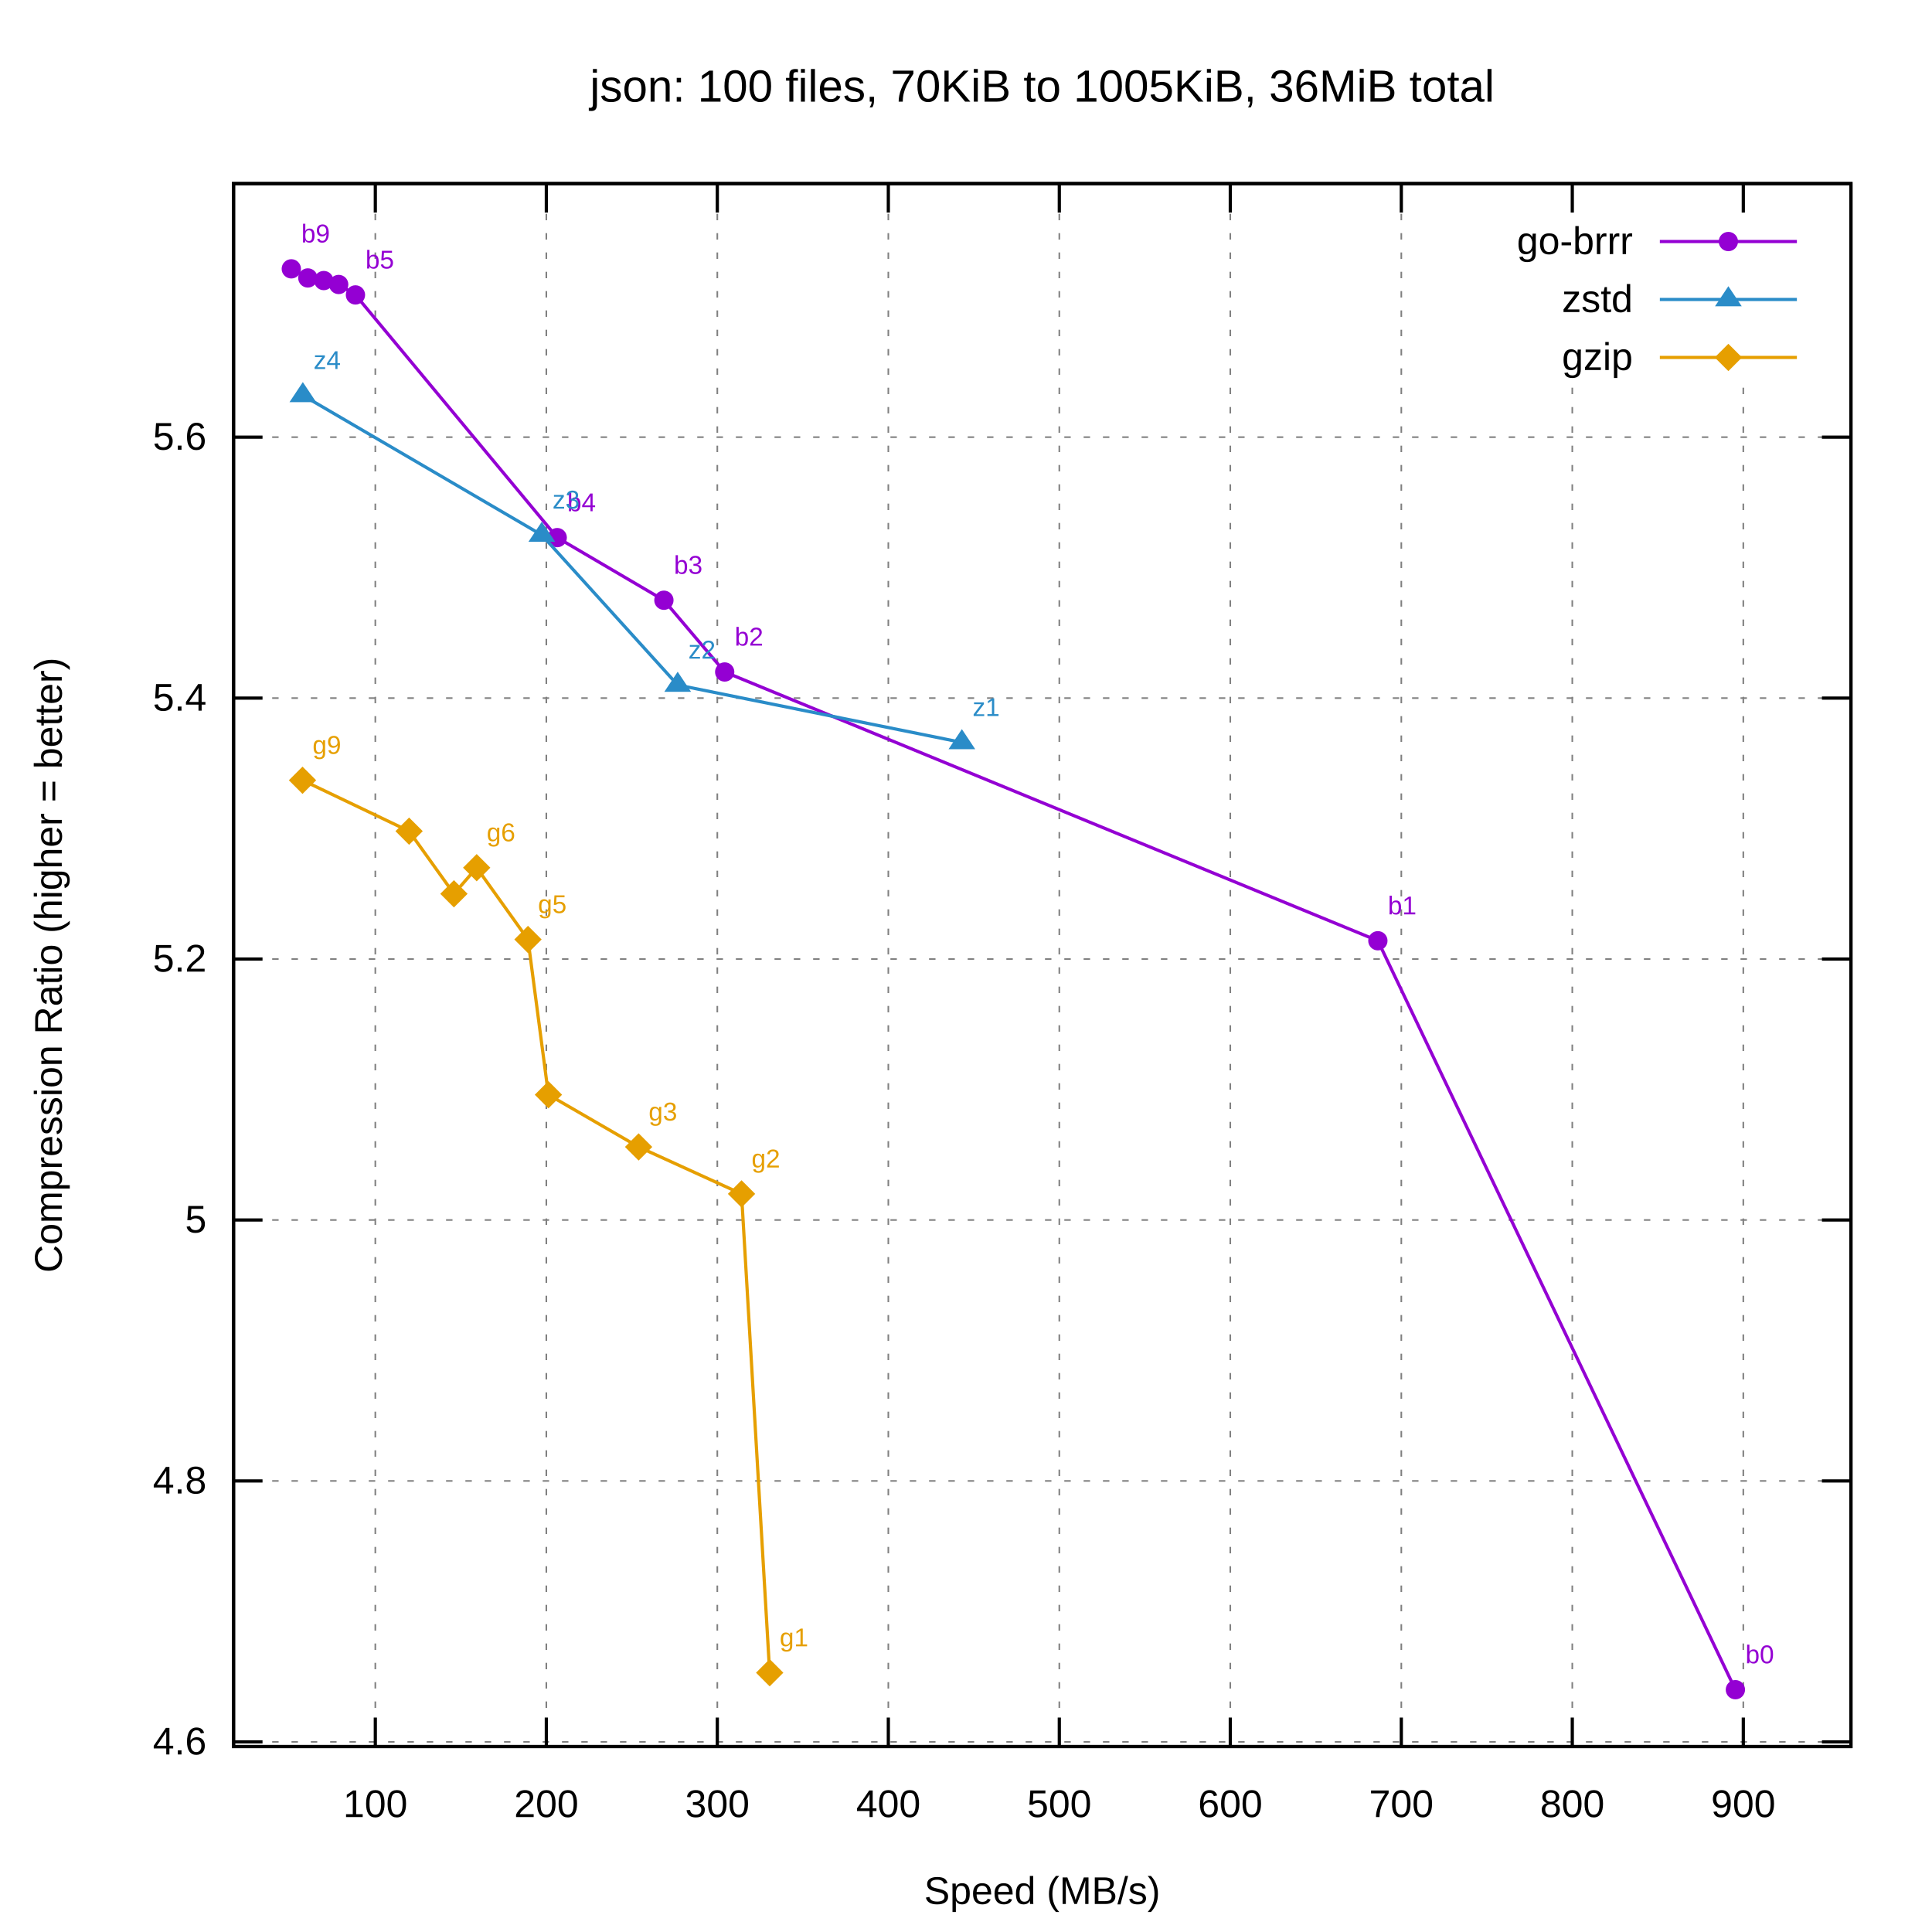
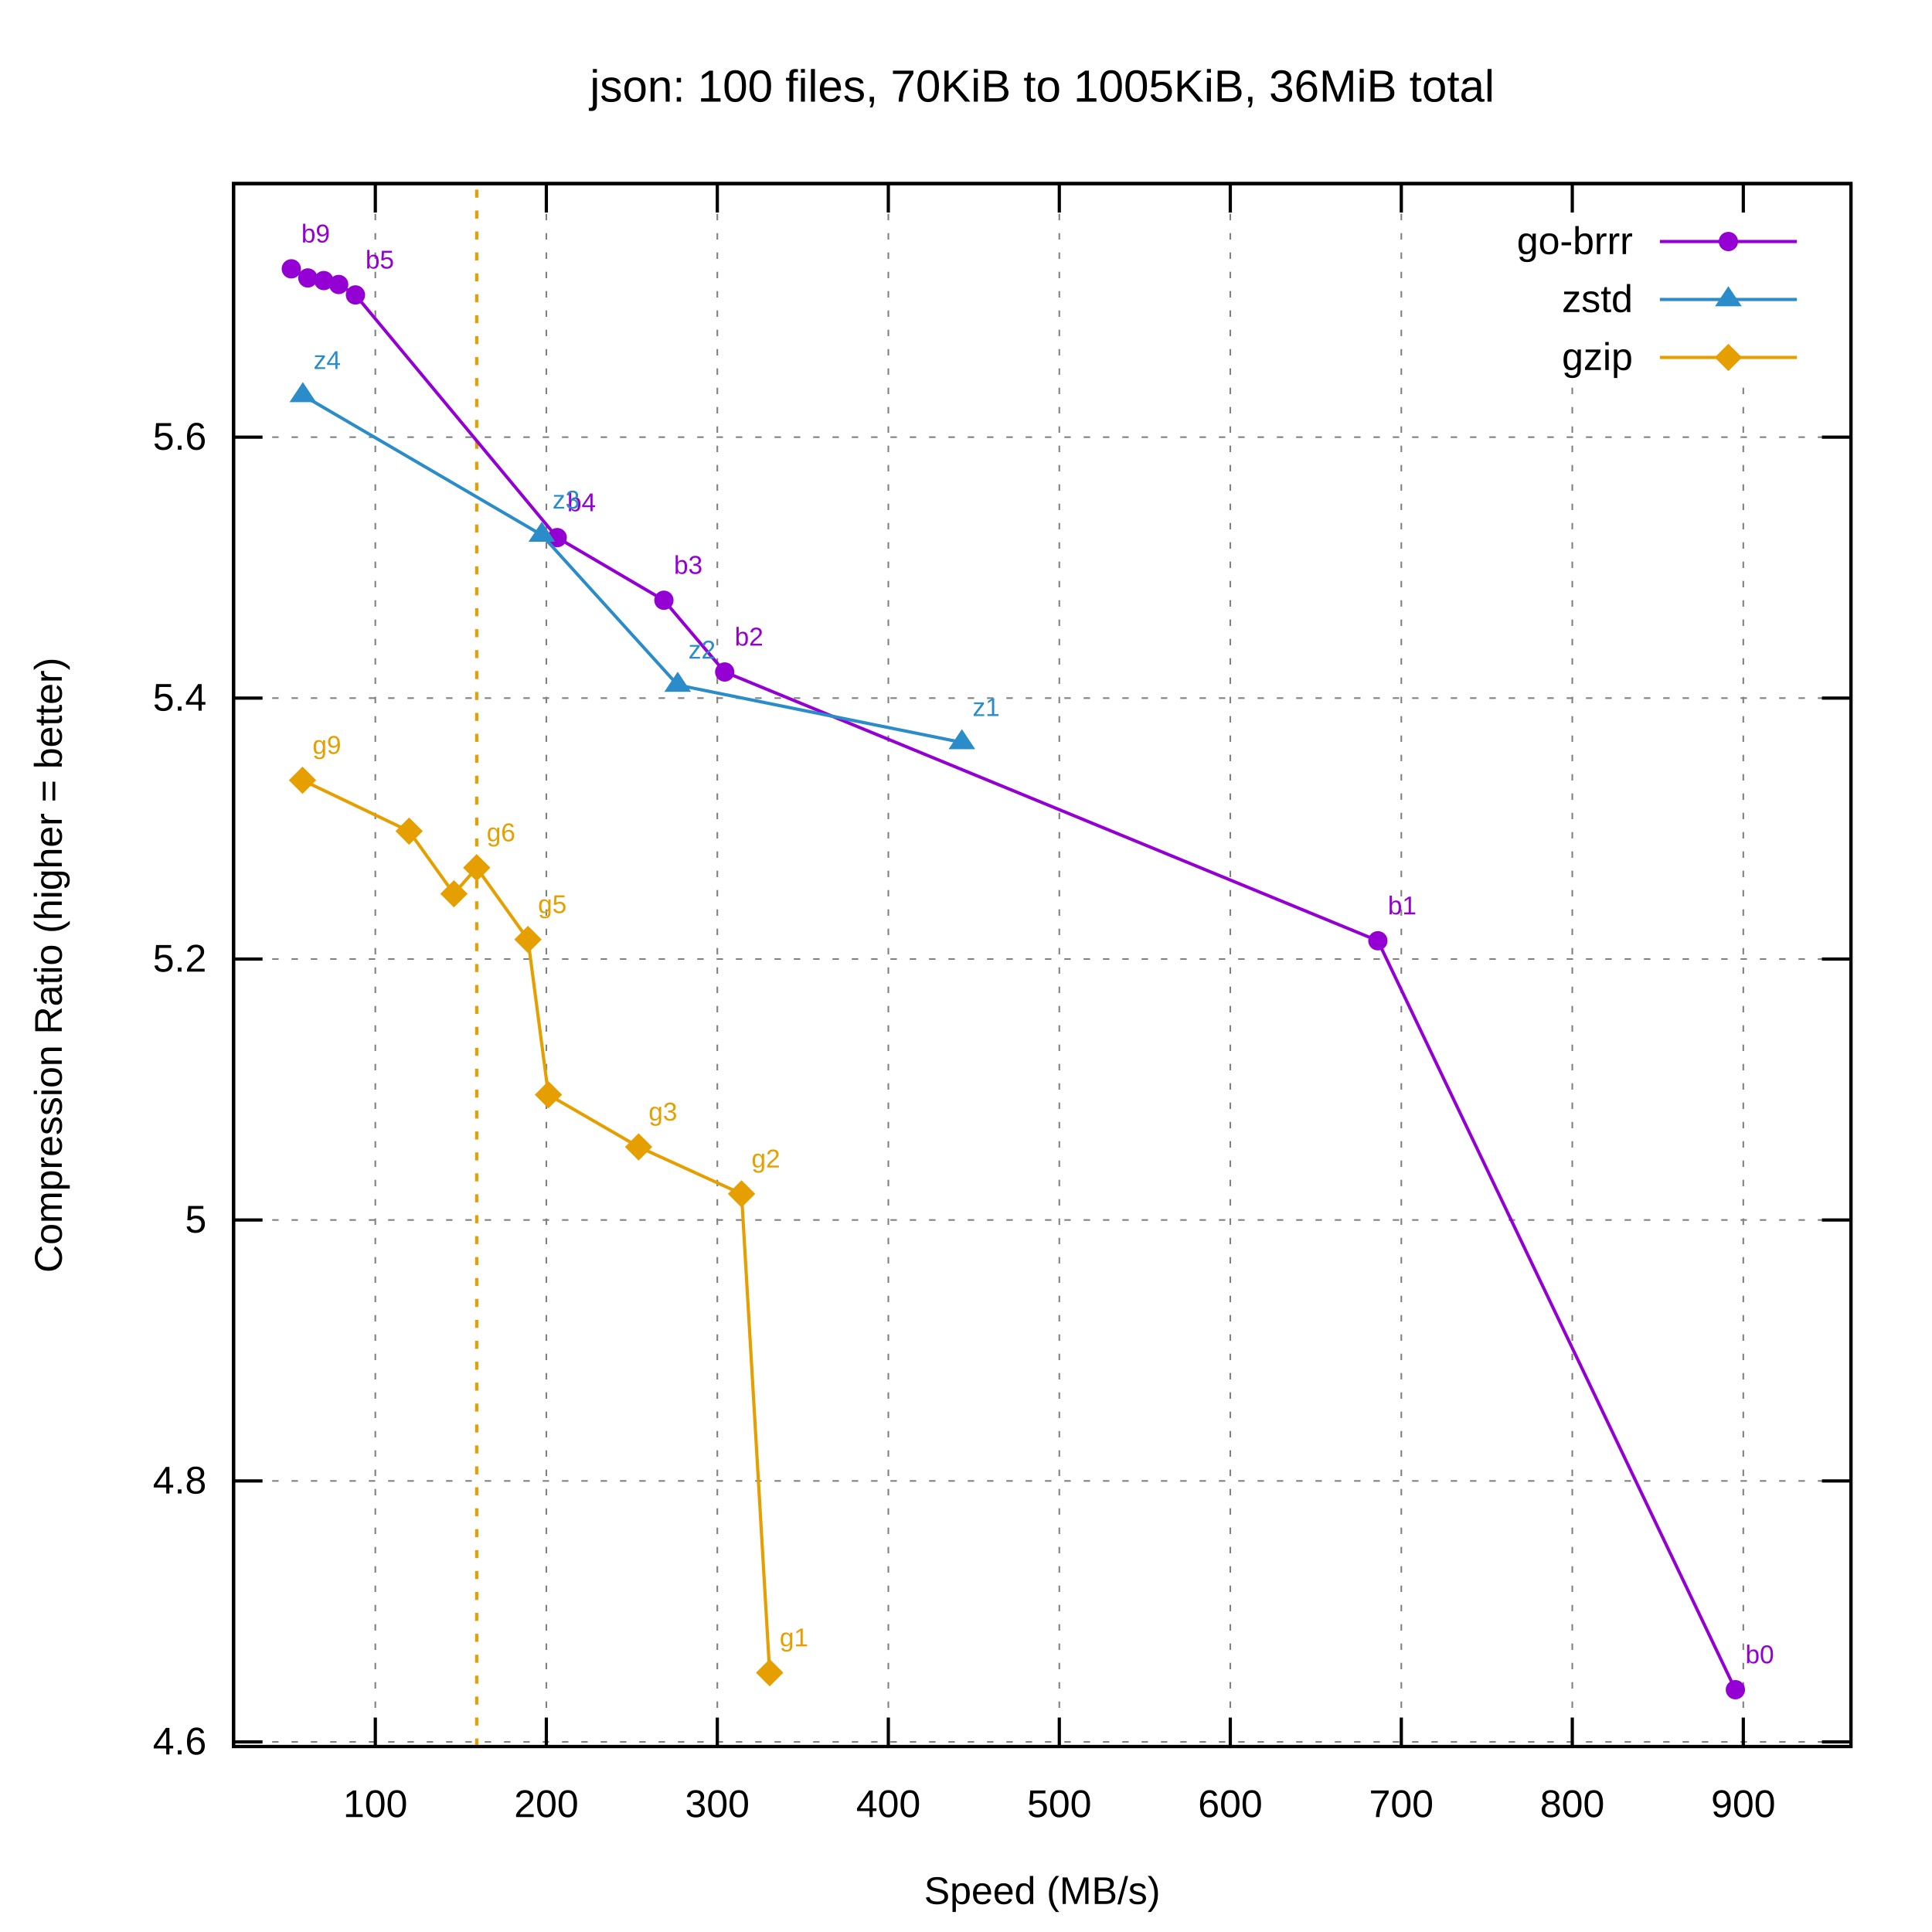
<svg xmlns="http://www.w3.org/2000/svg" xmlns:xlink="http://www.w3.org/1999/xlink" width="600" height="600" viewBox="0 0 600 600">
  <g id="gnuplot_canvas">
    <rect x="0" y="0" width="600" height="600" fill="#ffffff" />
    <defs>
      <circle id="gpDot" r="0.5" stroke-width="0.5" stroke="currentColor" />
      <path id="gpPt0" stroke-width="0.222" stroke="currentColor" d="M-1,0 h2 M0,-1 v2" />
      <path id="gpPt1" stroke-width="0.222" stroke="currentColor" d="M-1,-1 L1,1 M1,-1 L-1,1" />
      <path id="gpPt2" stroke-width="0.222" stroke="currentColor" d="M-1,0 L1,0 M0,-1 L0,1 M-1,-1 L1,1 M-1,1 L1,-1" />
      <rect id="gpPt3" stroke-width="0.222" stroke="currentColor" x="-1" y="-1" width="2" height="2" />
      <rect id="gpPt4" stroke-width="0.222" stroke="currentColor" fill="currentColor" x="-1" y="-1" width="2" height="2" />
      <circle id="gpPt5" stroke-width="0.222" stroke="currentColor" cx="0" cy="0" r="1" />
      <use xlink:href="#gpPt5" id="gpPt6" fill="currentColor" stroke="none" />
      <path id="gpPt7" stroke-width="0.222" stroke="currentColor" d="M0,-1.33 L-1.33,0.67 L1.33,0.67 z" />
      <use xlink:href="#gpPt7" id="gpPt8" fill="currentColor" stroke="none" />
      <use xlink:href="#gpPt7" id="gpPt9" stroke="currentColor" transform="rotate(180)" />
      <use xlink:href="#gpPt9" id="gpPt10" fill="currentColor" stroke="none" />
      <use xlink:href="#gpPt3" id="gpPt11" stroke="currentColor" transform="rotate(45)" />
      <use xlink:href="#gpPt11" id="gpPt12" fill="currentColor" stroke="none" />
      <path id="gpPt13" stroke-width="0.222" stroke="currentColor" d="M0,1.330 L1.265,0.411 L0.782,-1.067 L-0.782,-1.076 L-1.265,0.411 z" />
      <use xlink:href="#gpPt13" id="gpPt14" fill="currentColor" stroke="none" />
      <filter id="textbox" filterUnits="objectBoundingBox" x="0" y="0" height="1" width="1">
        <feFlood flood-color="#FFFFFF" flood-opacity="1" result="bgnd" />
        <feComposite in="SourceGraphic" in2="bgnd" operator="atop" />
      </filter>
      <filter id="greybox" filterUnits="objectBoundingBox" x="0" y="0" height="1" width="1">
        <feFlood flood-color="lightgrey" flood-opacity="1" result="grey" />
        <feComposite in="SourceGraphic" in2="grey" operator="atop" />
      </filter>
    </defs>
    <g fill="none" color="#FFFFFF" stroke="currentColor" stroke-width="1.00" stroke-linecap="butt" stroke-linejoin="miter">
</g>
    <g fill="none" color="black" stroke="currentColor" stroke-width="1.00" stroke-linecap="butt" stroke-linejoin="miter">
</g>
    <g fill="none" color="black" stroke="black" stroke-width="0.50" stroke-linecap="butt" stroke-linejoin="miter">
</g>
    <g fill="none" color="gray" stroke="currentColor" stroke-width="0.50" stroke-linecap="butt" stroke-linejoin="miter">
      <path stroke="gray" stroke-dasharray="2,4" class="gridline" d="M72.53,540.96 L574.82,540.96  " />
    </g>
    <g fill="none" color="gray" stroke="gray" stroke-width="1.00" stroke-linecap="butt" stroke-linejoin="miter">
</g>
    <g fill="none" color="black" stroke="currentColor" stroke-width="1.00" stroke-linecap="butt" stroke-linejoin="miter">
      <path stroke="black" d="M72.53,540.96 L81.53,540.96 M574.82,540.96 L565.82,540.96  " />
      <g transform="translate(64.14,544.86)" stroke="none" fill="black" font-family="Arial" font-size="12.00" text-anchor="end">
        <text>
          <tspan font-family="Arial"> 4.6</tspan>
        </text>
      </g>
    </g>
    <g fill="none" color="black" stroke="currentColor" stroke-width="1.00" stroke-linecap="butt" stroke-linejoin="miter">
</g>
    <g fill="none" color="black" stroke="black" stroke-width="0.50" stroke-linecap="butt" stroke-linejoin="miter">
</g>
    <g fill="none" color="gray" stroke="currentColor" stroke-width="0.50" stroke-linecap="butt" stroke-linejoin="miter">
      <path stroke="gray" stroke-dasharray="2,4" class="gridline" d="M72.53,459.92 L574.82,459.92  " />
    </g>
    <g fill="none" color="gray" stroke="gray" stroke-width="1.00" stroke-linecap="butt" stroke-linejoin="miter">
</g>
    <g fill="none" color="black" stroke="currentColor" stroke-width="1.00" stroke-linecap="butt" stroke-linejoin="miter">
      <path stroke="black" d="M72.53,459.92 L81.53,459.92 M574.82,459.92 L565.82,459.92  " />
      <g transform="translate(64.14,463.82)" stroke="none" fill="black" font-family="Arial" font-size="12.00" text-anchor="end">
        <text>
          <tspan font-family="Arial"> 4.8</tspan>
        </text>
      </g>
    </g>
    <g fill="none" color="black" stroke="currentColor" stroke-width="1.00" stroke-linecap="butt" stroke-linejoin="miter">
</g>
    <g fill="none" color="black" stroke="black" stroke-width="0.50" stroke-linecap="butt" stroke-linejoin="miter">
</g>
    <g fill="none" color="gray" stroke="currentColor" stroke-width="0.50" stroke-linecap="butt" stroke-linejoin="miter">
      <path stroke="gray" stroke-dasharray="2,4" class="gridline" d="M72.53,378.88 L574.82,378.88  " />
    </g>
    <g fill="none" color="gray" stroke="gray" stroke-width="1.00" stroke-linecap="butt" stroke-linejoin="miter">
</g>
    <g fill="none" color="black" stroke="currentColor" stroke-width="1.00" stroke-linecap="butt" stroke-linejoin="miter">
      <path stroke="black" d="M72.53,378.88 L81.53,378.88 M574.82,378.88 L565.82,378.88  " />
      <g transform="translate(64.14,382.78)" stroke="none" fill="black" font-family="Arial" font-size="12.00" text-anchor="end">
        <text>
          <tspan font-family="Arial"> 5</tspan>
        </text>
      </g>
    </g>
    <g fill="none" color="black" stroke="currentColor" stroke-width="1.00" stroke-linecap="butt" stroke-linejoin="miter">
</g>
    <g fill="none" color="black" stroke="black" stroke-width="0.50" stroke-linecap="butt" stroke-linejoin="miter">
</g>
    <g fill="none" color="gray" stroke="currentColor" stroke-width="0.50" stroke-linecap="butt" stroke-linejoin="miter">
      <path stroke="gray" stroke-dasharray="2,4" class="gridline" d="M72.53,297.84 L574.82,297.84  " />
    </g>
    <g fill="none" color="gray" stroke="gray" stroke-width="1.00" stroke-linecap="butt" stroke-linejoin="miter">
</g>
    <g fill="none" color="black" stroke="currentColor" stroke-width="1.00" stroke-linecap="butt" stroke-linejoin="miter">
      <path stroke="black" d="M72.53,297.84 L81.53,297.84 M574.82,297.84 L565.82,297.84  " />
      <g transform="translate(64.14,301.74)" stroke="none" fill="black" font-family="Arial" font-size="12.00" text-anchor="end">
        <text>
          <tspan font-family="Arial"> 5.2</tspan>
        </text>
      </g>
    </g>
    <g fill="none" color="black" stroke="currentColor" stroke-width="1.00" stroke-linecap="butt" stroke-linejoin="miter">
</g>
    <g fill="none" color="black" stroke="black" stroke-width="0.50" stroke-linecap="butt" stroke-linejoin="miter">
</g>
    <g fill="none" color="gray" stroke="currentColor" stroke-width="0.50" stroke-linecap="butt" stroke-linejoin="miter">
      <path stroke="gray" stroke-dasharray="2,4" class="gridline" d="M72.53,216.80 L574.82,216.80  " />
    </g>
    <g fill="none" color="gray" stroke="gray" stroke-width="1.00" stroke-linecap="butt" stroke-linejoin="miter">
</g>
    <g fill="none" color="black" stroke="currentColor" stroke-width="1.00" stroke-linecap="butt" stroke-linejoin="miter">
      <path stroke="black" d="M72.53,216.80 L81.53,216.80 M574.82,216.80 L565.82,216.80  " />
      <g transform="translate(64.14,220.70)" stroke="none" fill="black" font-family="Arial" font-size="12.00" text-anchor="end">
        <text>
          <tspan font-family="Arial"> 5.4</tspan>
        </text>
      </g>
    </g>
    <g fill="none" color="black" stroke="currentColor" stroke-width="1.00" stroke-linecap="butt" stroke-linejoin="miter">
</g>
    <g fill="none" color="black" stroke="black" stroke-width="0.50" stroke-linecap="butt" stroke-linejoin="miter">
</g>
    <g fill="none" color="gray" stroke="currentColor" stroke-width="0.50" stroke-linecap="butt" stroke-linejoin="miter">
      <path stroke="gray" stroke-dasharray="2,4" class="gridline" d="M72.53,135.76 L574.82,135.76  " />
    </g>
    <g fill="none" color="gray" stroke="gray" stroke-width="1.00" stroke-linecap="butt" stroke-linejoin="miter">
</g>
    <g fill="none" color="black" stroke="currentColor" stroke-width="1.00" stroke-linecap="butt" stroke-linejoin="miter">
      <path stroke="black" d="M72.53,135.76 L81.53,135.76 M574.82,135.76 L565.82,135.76  " />
      <g transform="translate(64.14,139.66)" stroke="none" fill="black" font-family="Arial" font-size="12.00" text-anchor="end">
        <text>
          <tspan font-family="Arial"> 5.6</tspan>
        </text>
      </g>
    </g>
    <g fill="none" color="black" stroke="currentColor" stroke-width="1.00" stroke-linecap="butt" stroke-linejoin="miter">
</g>
    <g fill="none" color="black" stroke="black" stroke-width="0.50" stroke-linecap="butt" stroke-linejoin="miter">
</g>
    <g fill="none" color="gray" stroke="currentColor" stroke-width="0.50" stroke-linecap="butt" stroke-linejoin="miter">
      <path stroke="gray" stroke-dasharray="2,4" class="gridline" d="M116.56,542.40 L116.56,57.01  " />
    </g>
    <g fill="none" color="gray" stroke="gray" stroke-width="1.00" stroke-linecap="butt" stroke-linejoin="miter">
</g>
    <g fill="none" color="black" stroke="currentColor" stroke-width="1.00" stroke-linecap="butt" stroke-linejoin="miter">
      <path stroke="black" d="M116.56,542.40 L116.56,533.40 M116.56,57.01 L116.56,66.01  " />
      <g transform="translate(116.56,564.30)" stroke="none" fill="black" font-family="Arial" font-size="12.00" text-anchor="middle">
        <text>
          <tspan font-family="Arial"> 100</tspan>
        </text>
      </g>
    </g>
    <g fill="none" color="black" stroke="currentColor" stroke-width="1.00" stroke-linecap="butt" stroke-linejoin="miter">
</g>
    <g fill="none" color="black" stroke="black" stroke-width="0.50" stroke-linecap="butt" stroke-linejoin="miter">
</g>
    <g fill="none" color="gray" stroke="currentColor" stroke-width="0.50" stroke-linecap="butt" stroke-linejoin="miter">
      <path stroke="gray" stroke-dasharray="2,4" class="gridline" d="M169.67,542.40 L169.67,57.01  " />
    </g>
    <g fill="none" color="gray" stroke="gray" stroke-width="1.00" stroke-linecap="butt" stroke-linejoin="miter">
</g>
    <g fill="none" color="black" stroke="currentColor" stroke-width="1.00" stroke-linecap="butt" stroke-linejoin="miter">
      <path stroke="black" d="M169.67,542.40 L169.67,533.40 M169.67,57.01 L169.67,66.01  " />
      <g transform="translate(169.67,564.30)" stroke="none" fill="black" font-family="Arial" font-size="12.00" text-anchor="middle">
        <text>
          <tspan font-family="Arial"> 200</tspan>
        </text>
      </g>
    </g>
    <g fill="none" color="black" stroke="currentColor" stroke-width="1.00" stroke-linecap="butt" stroke-linejoin="miter">
</g>
    <g fill="none" color="black" stroke="black" stroke-width="0.50" stroke-linecap="butt" stroke-linejoin="miter">
</g>
    <g fill="none" color="gray" stroke="currentColor" stroke-width="0.50" stroke-linecap="butt" stroke-linejoin="miter">
      <path stroke="gray" stroke-dasharray="2,4" class="gridline" d="M222.77,542.40 L222.77,57.01  " />
    </g>
    <g fill="none" color="gray" stroke="gray" stroke-width="1.00" stroke-linecap="butt" stroke-linejoin="miter">
</g>
    <g fill="none" color="black" stroke="currentColor" stroke-width="1.00" stroke-linecap="butt" stroke-linejoin="miter">
      <path stroke="black" d="M222.77,542.40 L222.77,533.40 M222.77,57.01 L222.77,66.01  " />
      <g transform="translate(222.77,564.30)" stroke="none" fill="black" font-family="Arial" font-size="12.00" text-anchor="middle">
        <text>
          <tspan font-family="Arial"> 300</tspan>
        </text>
      </g>
    </g>
    <g fill="none" color="black" stroke="currentColor" stroke-width="1.00" stroke-linecap="butt" stroke-linejoin="miter">
</g>
    <g fill="none" color="black" stroke="black" stroke-width="0.50" stroke-linecap="butt" stroke-linejoin="miter">
</g>
    <g fill="none" color="gray" stroke="currentColor" stroke-width="0.50" stroke-linecap="butt" stroke-linejoin="miter">
      <path stroke="gray" stroke-dasharray="2,4" class="gridline" d="M275.88,542.40 L275.88,57.01  " />
    </g>
    <g fill="none" color="gray" stroke="gray" stroke-width="1.00" stroke-linecap="butt" stroke-linejoin="miter">
</g>
    <g fill="none" color="black" stroke="currentColor" stroke-width="1.00" stroke-linecap="butt" stroke-linejoin="miter">
      <path stroke="black" d="M275.88,542.40 L275.88,533.40 M275.88,57.01 L275.88,66.01  " />
      <g transform="translate(275.88,564.30)" stroke="none" fill="black" font-family="Arial" font-size="12.00" text-anchor="middle">
        <text>
          <tspan font-family="Arial"> 400</tspan>
        </text>
      </g>
    </g>
    <g fill="none" color="black" stroke="currentColor" stroke-width="1.00" stroke-linecap="butt" stroke-linejoin="miter">
</g>
    <g fill="none" color="black" stroke="black" stroke-width="0.50" stroke-linecap="butt" stroke-linejoin="miter">
</g>
    <g fill="none" color="gray" stroke="currentColor" stroke-width="0.50" stroke-linecap="butt" stroke-linejoin="miter">
      <path stroke="gray" stroke-dasharray="2,4" class="gridline" d="M328.98,542.40 L328.98,57.01  " />
    </g>
    <g fill="none" color="gray" stroke="gray" stroke-width="1.00" stroke-linecap="butt" stroke-linejoin="miter">
</g>
    <g fill="none" color="black" stroke="currentColor" stroke-width="1.00" stroke-linecap="butt" stroke-linejoin="miter">
      <path stroke="black" d="M328.98,542.40 L328.98,533.40 M328.98,57.01 L328.98,66.01  " />
      <g transform="translate(328.98,564.30)" stroke="none" fill="black" font-family="Arial" font-size="12.00" text-anchor="middle">
        <text>
          <tspan font-family="Arial"> 500</tspan>
        </text>
      </g>
    </g>
    <g fill="none" color="black" stroke="currentColor" stroke-width="1.00" stroke-linecap="butt" stroke-linejoin="miter">
</g>
    <g fill="none" color="black" stroke="black" stroke-width="0.50" stroke-linecap="butt" stroke-linejoin="miter">
</g>
    <g fill="none" color="gray" stroke="currentColor" stroke-width="0.50" stroke-linecap="butt" stroke-linejoin="miter">
      <path stroke="gray" stroke-dasharray="2,4" class="gridline" d="M382.08,542.40 L382.08,57.01  " />
    </g>
    <g fill="none" color="gray" stroke="gray" stroke-width="1.00" stroke-linecap="butt" stroke-linejoin="miter">
</g>
    <g fill="none" color="black" stroke="currentColor" stroke-width="1.00" stroke-linecap="butt" stroke-linejoin="miter">
      <path stroke="black" d="M382.08,542.40 L382.08,533.40 M382.08,57.01 L382.08,66.01  " />
      <g transform="translate(382.08,564.30)" stroke="none" fill="black" font-family="Arial" font-size="12.00" text-anchor="middle">
        <text>
          <tspan font-family="Arial"> 600</tspan>
        </text>
      </g>
    </g>
    <g fill="none" color="black" stroke="currentColor" stroke-width="1.00" stroke-linecap="butt" stroke-linejoin="miter">
</g>
    <g fill="none" color="black" stroke="black" stroke-width="0.50" stroke-linecap="butt" stroke-linejoin="miter">
</g>
    <g fill="none" color="gray" stroke="currentColor" stroke-width="0.50" stroke-linecap="butt" stroke-linejoin="miter">
      <path stroke="gray" stroke-dasharray="2,4" class="gridline" d="M435.19,542.40 L435.19,57.01  " />
    </g>
    <g fill="none" color="gray" stroke="gray" stroke-width="1.00" stroke-linecap="butt" stroke-linejoin="miter">
</g>
    <g fill="none" color="black" stroke="currentColor" stroke-width="1.00" stroke-linecap="butt" stroke-linejoin="miter">
      <path stroke="black" d="M435.19,542.40 L435.19,533.40 M435.19,57.01 L435.19,66.01  " />
      <g transform="translate(435.19,564.30)" stroke="none" fill="black" font-family="Arial" font-size="12.00" text-anchor="middle">
        <text>
          <tspan font-family="Arial"> 700</tspan>
        </text>
      </g>
    </g>
    <g fill="none" color="black" stroke="currentColor" stroke-width="1.00" stroke-linecap="butt" stroke-linejoin="miter">
</g>
    <g fill="none" color="black" stroke="black" stroke-width="0.50" stroke-linecap="butt" stroke-linejoin="miter">
</g>
    <g fill="none" color="gray" stroke="currentColor" stroke-width="0.50" stroke-linecap="butt" stroke-linejoin="miter">
      <path stroke="gray" stroke-dasharray="2,4" class="gridline" d="M488.29,542.40 L488.29,120.01 M488.29,66.01 L488.29,57.01  " />
    </g>
    <g fill="none" color="gray" stroke="gray" stroke-width="1.00" stroke-linecap="butt" stroke-linejoin="miter">
</g>
    <g fill="none" color="black" stroke="currentColor" stroke-width="1.00" stroke-linecap="butt" stroke-linejoin="miter">
      <path stroke="black" d="M488.29,542.40 L488.29,533.40 M488.29,57.01 L488.29,66.01  " />
      <g transform="translate(488.29,564.30)" stroke="none" fill="black" font-family="Arial" font-size="12.00" text-anchor="middle">
        <text>
          <tspan font-family="Arial"> 800</tspan>
        </text>
      </g>
    </g>
    <g fill="none" color="black" stroke="currentColor" stroke-width="1.00" stroke-linecap="butt" stroke-linejoin="miter">
</g>
    <g fill="none" color="black" stroke="black" stroke-width="0.50" stroke-linecap="butt" stroke-linejoin="miter">
</g>
    <g fill="none" color="gray" stroke="currentColor" stroke-width="0.50" stroke-linecap="butt" stroke-linejoin="miter">
      <path stroke="gray" stroke-dasharray="2,4" class="gridline" d="M541.40,542.40 L541.40,120.01 M541.40,66.01 L541.40,57.01  " />
    </g>
    <g fill="none" color="gray" stroke="gray" stroke-width="1.00" stroke-linecap="butt" stroke-linejoin="miter">
</g>
    <g fill="none" color="black" stroke="currentColor" stroke-width="1.00" stroke-linecap="butt" stroke-linejoin="miter">
      <path stroke="black" d="M541.40,542.40 L541.40,533.40 M541.40,57.01 L541.40,66.01  " />
      <g transform="translate(541.40,564.30)" stroke="none" fill="black" font-family="Arial" font-size="12.00" text-anchor="middle">
        <text>
          <tspan font-family="Arial"> 900</tspan>
        </text>
      </g>
    </g>
    <g fill="none" color="black" stroke="currentColor" stroke-width="1.00" stroke-linecap="butt" stroke-linejoin="miter">
</g>
    <g fill="none" color="black" stroke="currentColor" stroke-width="1.00" stroke-linecap="butt" stroke-linejoin="miter">
      <path stroke="black" d="M72.53,57.01 L72.53,542.40 L574.82,542.40 L574.82,57.01 L72.53,57.01 Z  " />
    </g>
    <g fill="none" color="black" stroke="currentColor" stroke-width="1.00" stroke-linecap="butt" stroke-linejoin="miter">
+       <path stroke="rgb(230, 159,   0)" stroke-dasharray="2.5,4.0" d="M148.05,542.39 L148.05,57.00  " />
+     </g>
+     <g fill="none" color="black" stroke="currentColor" stroke-width="1.00" stroke-linecap="butt" stroke-linejoin="miter">
</g>
    <g id="gnuplot_plot_1">
      <g fill="none" color="black" stroke="currentColor" stroke-width="1.00" stroke-linecap="butt" stroke-linejoin="miter">
        <g transform="translate(507.09,78.91)" stroke="none" fill="black" font-family="Arial" font-size="12.00" text-anchor="end">
          <text>
            <tspan font-family="Arial">go-brrr</tspan>
          </text>
        </g>
      </g>
      <g fill="none" color="black" stroke="currentColor" stroke-width="1.00" stroke-linecap="butt" stroke-linejoin="miter">
        <path stroke="rgb(148,   0, 211)" d="M515.48,75.01 L558.04,75.01 M538.94,524.75 L427.91,292.16 L225.06,208.69 L206.18,186.41 L173.05,166.96 L110.39,91.59   L105.18,88.35 L100.55,87.13 L95.60,86.32 L90.47,83.49  " />
        <use xlink:href="#gpPt6" transform="translate(538.94,524.75) scale(2.70)" color="rgb(148,   0, 211)" />
        <use xlink:href="#gpPt6" transform="translate(427.91,292.16) scale(2.70)" color="rgb(148,   0, 211)" />
        <use xlink:href="#gpPt6" transform="translate(225.06,208.69) scale(2.70)" color="rgb(148,   0, 211)" />
        <use xlink:href="#gpPt6" transform="translate(206.18,186.41) scale(2.70)" color="rgb(148,   0, 211)" />
        <use xlink:href="#gpPt6" transform="translate(173.05,166.96) scale(2.70)" color="rgb(148,   0, 211)" />
        <use xlink:href="#gpPt6" transform="translate(110.39,91.59) scale(2.70)" color="rgb(148,   0, 211)" />
        <use xlink:href="#gpPt6" transform="translate(105.18,88.35) scale(2.70)" color="rgb(148,   0, 211)" />
        <use xlink:href="#gpPt6" transform="translate(100.55,87.13) scale(2.70)" color="rgb(148,   0, 211)" />
        <use xlink:href="#gpPt6" transform="translate(95.60,86.32) scale(2.70)" color="rgb(148,   0, 211)" />
        <use xlink:href="#gpPt6" transform="translate(90.47,83.49) scale(2.70)" color="rgb(148,   0, 211)" />
        <use xlink:href="#gpPt6" transform="translate(536.76,75.01) scale(2.70)" color="rgb(148,   0, 211)" />
      </g>
    </g>
    <g id="gnuplot_plot_2" fill="none">
      <g fill="none" color="black" stroke="currentColor" stroke-width="1.00" stroke-linecap="butt" stroke-linejoin="miter">
        <g transform="translate(546.49,516.55)" stroke="none" fill="rgb(148,0,211)" font-family="Arial" font-size="8.00" text-anchor="middle">
          <text>
            <tspan font-family="Arial">b0</tspan>
          </text>
        </g>
        <g transform="translate(435.46,283.96)" stroke="none" fill="rgb(148,0,211)" font-family="Arial" font-size="8.00" text-anchor="middle">
          <text>
            <tspan font-family="Arial">b1</tspan>
          </text>
        </g>
        <g transform="translate(232.61,200.49)" stroke="none" fill="rgb(148,0,211)" font-family="Arial" font-size="8.00" text-anchor="middle">
          <text>
            <tspan font-family="Arial">b2</tspan>
          </text>
        </g>
        <g transform="translate(213.73,178.21)" stroke="none" fill="rgb(148,0,211)" font-family="Arial" font-size="8.00" text-anchor="middle">
          <text>
            <tspan font-family="Arial">b3</tspan>
          </text>
        </g>
        <g transform="translate(180.60,158.76)" stroke="none" fill="rgb(148,0,211)" font-family="Arial" font-size="8.00" text-anchor="middle">
          <text>
            <tspan font-family="Arial">b4</tspan>
          </text>
        </g>
        <g transform="translate(117.94,83.39)" stroke="none" fill="rgb(148,0,211)" font-family="Arial" font-size="8.00" text-anchor="middle">
          <text>
            <tspan font-family="Arial">b5</tspan>
          </text>
        </g>
        <g transform="translate(112.73,80.15)" stroke="none" fill="rgb(148,0,211)" font-family="Arial" font-size="8.00" text-anchor="middle">
          <text />
        </g>
        <g transform="translate(108.10,78.93)" stroke="none" fill="rgb(148,0,211)" font-family="Arial" font-size="8.00" text-anchor="middle">
          <text />
        </g>
        <g transform="translate(103.15,78.12)" stroke="none" fill="rgb(148,0,211)" font-family="Arial" font-size="8.00" text-anchor="middle">
          <text />
        </g>
        <g transform="translate(98.02,75.29)" stroke="none" fill="rgb(148,0,211)" font-family="Arial" font-size="8.00" text-anchor="middle">
          <text>
            <tspan font-family="Arial">b9</tspan>
          </text>
        </g>
      </g>
    </g>
    <g id="gnuplot_plot_3" fill="none">
      <g fill="none" color="black" stroke="currentColor" stroke-width="1.00" stroke-linecap="butt" stroke-linejoin="miter">
</g>
      <g fill="none" color="black" stroke="currentColor" stroke-width="1.00" stroke-linecap="butt" stroke-linejoin="miter">
        <g>
          <use xlink:href="#gpPt6" transform="translate(538.94,524.75) scale(6.75)" color="rgb(  0,   0,   0)" opacity="0.00" />
        </g>
      </g>
      <g fill="none" color="black" stroke="currentColor" stroke-width="1.00" stroke-linecap="butt" stroke-linejoin="miter">
</g>
      <g fill="none" color="black" stroke="currentColor" stroke-width="1.00" stroke-linecap="butt" stroke-linejoin="miter">
        <g>
          <use xlink:href="#gpPt6" transform="translate(427.91,292.16) scale(6.75)" color="rgb(  0,   0,   0)" opacity="0.00" />
        </g>
      </g>
      <g fill="none" color="black" stroke="currentColor" stroke-width="1.00" stroke-linecap="butt" stroke-linejoin="miter">
</g>
      <g fill="none" color="black" stroke="currentColor" stroke-width="1.00" stroke-linecap="butt" stroke-linejoin="miter">
        <g>
          <use xlink:href="#gpPt6" transform="translate(225.06,208.69) scale(6.75)" color="rgb(  0,   0,   0)" opacity="0.00" />
        </g>
      </g>
      <g fill="none" color="black" stroke="currentColor" stroke-width="1.00" stroke-linecap="butt" stroke-linejoin="miter">
</g>
      <g fill="none" color="black" stroke="currentColor" stroke-width="1.00" stroke-linecap="butt" stroke-linejoin="miter">
        <g>
          <use xlink:href="#gpPt6" transform="translate(206.18,186.41) scale(6.75)" color="rgb(  0,   0,   0)" opacity="0.00" />
        </g>
      </g>
      <g fill="none" color="black" stroke="currentColor" stroke-width="1.00" stroke-linecap="butt" stroke-linejoin="miter">
</g>
      <g fill="none" color="black" stroke="currentColor" stroke-width="1.00" stroke-linecap="butt" stroke-linejoin="miter">
        <g>
          <use xlink:href="#gpPt6" transform="translate(173.05,166.96) scale(6.75)" color="rgb(  0,   0,   0)" opacity="0.00" />
        </g>
      </g>
      <g fill="none" color="black" stroke="currentColor" stroke-width="1.00" stroke-linecap="butt" stroke-linejoin="miter">
</g>
      <g fill="none" color="black" stroke="currentColor" stroke-width="1.00" stroke-linecap="butt" stroke-linejoin="miter">
        <g>
          <use xlink:href="#gpPt6" transform="translate(110.39,91.59) scale(6.75)" color="rgb(  0,   0,   0)" opacity="0.00" />
        </g>
      </g>
      <g fill="none" color="black" stroke="currentColor" stroke-width="1.00" stroke-linecap="butt" stroke-linejoin="miter">
</g>
      <g fill="none" color="black" stroke="currentColor" stroke-width="1.00" stroke-linecap="butt" stroke-linejoin="miter">
        <g>
          <use xlink:href="#gpPt6" transform="translate(105.18,88.35) scale(6.75)" color="rgb(  0,   0,   0)" opacity="0.00" />
        </g>
      </g>
      <g fill="none" color="black" stroke="currentColor" stroke-width="1.00" stroke-linecap="butt" stroke-linejoin="miter">
</g>
      <g fill="none" color="black" stroke="currentColor" stroke-width="1.00" stroke-linecap="butt" stroke-linejoin="miter">
        <g>
          <use xlink:href="#gpPt6" transform="translate(100.55,87.13) scale(6.75)" color="rgb(  0,   0,   0)" opacity="0.00" />
        </g>
      </g>
      <g fill="none" color="black" stroke="currentColor" stroke-width="1.00" stroke-linecap="butt" stroke-linejoin="miter">
</g>
      <g fill="none" color="black" stroke="currentColor" stroke-width="1.00" stroke-linecap="butt" stroke-linejoin="miter">
        <g>
          <use xlink:href="#gpPt6" transform="translate(95.60,86.32) scale(6.75)" color="rgb(  0,   0,   0)" opacity="0.00" />
        </g>
      </g>
      <g fill="none" color="black" stroke="currentColor" stroke-width="1.00" stroke-linecap="butt" stroke-linejoin="miter">
</g>
      <g fill="none" color="black" stroke="currentColor" stroke-width="1.00" stroke-linecap="butt" stroke-linejoin="miter">
        <g>
          <use xlink:href="#gpPt6" transform="translate(90.47,83.49) scale(6.75)" color="rgb(  0,   0,   0)" opacity="0.00" />
        </g>
      </g>
      <g fill="none" color="black" stroke="currentColor" stroke-width="1.00" stroke-linecap="butt" stroke-linejoin="miter">
</g>
    </g>
    <g id="gnuplot_plot_4">
      <g fill="none" color="black" stroke="currentColor" stroke-width="1.00" stroke-linecap="butt" stroke-linejoin="miter">
        <g transform="translate(507.09,96.91)" stroke="none" fill="black" font-family="Arial" font-size="12.00" text-anchor="end">
          <text>
            <tspan font-family="Arial">zstd</tspan>
          </text>
        </g>
      </g>
      <g fill="none" color="black" stroke="currentColor" stroke-width="1.00" stroke-linecap="butt" stroke-linejoin="miter">
        <path stroke="rgb( 42, 140, 200)" d="M515.48,93.01 L558.04,93.01 M298.72,230.57 L210.46,212.74 L168.26,166.15 L94.05,122.79  " />
        <use xlink:href="#gpPt8" transform="translate(298.72,230.57) scale(2.70)" color="rgb( 42, 140, 200)" />
        <use xlink:href="#gpPt8" transform="translate(210.46,212.74) scale(2.70)" color="rgb( 42, 140, 200)" />
        <use xlink:href="#gpPt8" transform="translate(168.26,166.15) scale(2.70)" color="rgb( 42, 140, 200)" />
        <use xlink:href="#gpPt8" transform="translate(94.05,122.79) scale(2.70)" color="rgb( 42, 140, 200)" />
        <use xlink:href="#gpPt8" transform="translate(536.76,93.01) scale(2.70)" color="rgb( 42, 140, 200)" />
      </g>
    </g>
    <g id="gnuplot_plot_5" fill="none">
      <g fill="none" color="black" stroke="currentColor" stroke-width="1.00" stroke-linecap="butt" stroke-linejoin="miter">
        <g transform="translate(306.27,222.37)" stroke="none" fill="rgb(42,140,200)" font-family="Arial" font-size="8.00" text-anchor="middle">
          <text>
            <tspan font-family="Arial">z1</tspan>
          </text>
        </g>
        <g transform="translate(218.01,204.54)" stroke="none" fill="rgb(42,140,200)" font-family="Arial" font-size="8.00" text-anchor="middle">
          <text>
            <tspan font-family="Arial">z2</tspan>
          </text>
        </g>
        <g transform="translate(175.81,157.95)" stroke="none" fill="rgb(42,140,200)" font-family="Arial" font-size="8.00" text-anchor="middle">
          <text>
            <tspan font-family="Arial">z3</tspan>
          </text>
        </g>
        <g transform="translate(101.60,114.59)" stroke="none" fill="rgb(42,140,200)" font-family="Arial" font-size="8.00" text-anchor="middle">
          <text>
            <tspan font-family="Arial">z4</tspan>
          </text>
        </g>
      </g>
    </g>
    <g id="gnuplot_plot_6" fill="none">
      <g fill="none" color="black" stroke="currentColor" stroke-width="1.00" stroke-linecap="butt" stroke-linejoin="miter">
</g>
      <g fill="none" color="black" stroke="currentColor" stroke-width="1.00" stroke-linecap="butt" stroke-linejoin="miter">
        <g>
          <use xlink:href="#gpPt6" transform="translate(298.72,230.57) scale(6.75)" color="rgb(  0,   0,   0)" opacity="0.00" />
        </g>
      </g>
      <g fill="none" color="black" stroke="currentColor" stroke-width="1.00" stroke-linecap="butt" stroke-linejoin="miter">
</g>
      <g fill="none" color="black" stroke="currentColor" stroke-width="1.00" stroke-linecap="butt" stroke-linejoin="miter">
        <g>
          <use xlink:href="#gpPt6" transform="translate(210.46,212.74) scale(6.75)" color="rgb(  0,   0,   0)" opacity="0.00" />
        </g>
      </g>
      <g fill="none" color="black" stroke="currentColor" stroke-width="1.00" stroke-linecap="butt" stroke-linejoin="miter">
</g>
      <g fill="none" color="black" stroke="currentColor" stroke-width="1.00" stroke-linecap="butt" stroke-linejoin="miter">
        <g>
          <use xlink:href="#gpPt6" transform="translate(168.26,166.15) scale(6.75)" color="rgb(  0,   0,   0)" opacity="0.00" />
        </g>
      </g>
      <g fill="none" color="black" stroke="currentColor" stroke-width="1.00" stroke-linecap="butt" stroke-linejoin="miter">
</g>
      <g fill="none" color="black" stroke="currentColor" stroke-width="1.00" stroke-linecap="butt" stroke-linejoin="miter">
        <g>
          <use xlink:href="#gpPt6" transform="translate(94.05,122.79) scale(6.75)" color="rgb(  0,   0,   0)" opacity="0.00" />
        </g>
      </g>
      <g fill="none" color="black" stroke="currentColor" stroke-width="1.00" stroke-linecap="butt" stroke-linejoin="miter">
</g>
    </g>
    <g id="gnuplot_plot_7">
      <g fill="none" color="black" stroke="currentColor" stroke-width="1.00" stroke-linecap="butt" stroke-linejoin="miter">
        <g transform="translate(507.09,114.91)" stroke="none" fill="black" font-family="Arial" font-size="12.00" text-anchor="end">
          <text>
            <tspan font-family="Arial">gzip</tspan>
          </text>
        </g>
      </g>
      <g fill="none" color="black" stroke="currentColor" stroke-width="1.00" stroke-linecap="butt" stroke-linejoin="miter">
        <path stroke="rgb(230, 159,   0)" d="M515.48,111.01 L558.04,111.01 M239.03,519.48 L230.29,370.77 L198.33,356.19 L170.32,339.98 L163.97,291.76 L148.04,269.47   L140.97,277.58 L127.05,258.13 L93.95,242.32  " />
        <use xlink:href="#gpPt12" transform="translate(239.03,519.48) scale(2.70)" color="rgb(230, 159,   0)" />
        <use xlink:href="#gpPt12" transform="translate(230.29,370.77) scale(2.70)" color="rgb(230, 159,   0)" />
        <use xlink:href="#gpPt12" transform="translate(198.33,356.19) scale(2.70)" color="rgb(230, 159,   0)" />
        <use xlink:href="#gpPt12" transform="translate(170.32,339.98) scale(2.70)" color="rgb(230, 159,   0)" />
        <use xlink:href="#gpPt12" transform="translate(163.97,291.76) scale(2.70)" color="rgb(230, 159,   0)" />
        <use xlink:href="#gpPt12" transform="translate(148.04,269.47) scale(2.70)" color="rgb(230, 159,   0)" />
        <use xlink:href="#gpPt12" transform="translate(140.97,277.58) scale(2.70)" color="rgb(230, 159,   0)" />
        <use xlink:href="#gpPt12" transform="translate(127.05,258.13) scale(2.70)" color="rgb(230, 159,   0)" />
        <use xlink:href="#gpPt12" transform="translate(93.95,242.32) scale(2.70)" color="rgb(230, 159,   0)" />
        <use xlink:href="#gpPt12" transform="translate(536.76,111.01) scale(2.70)" color="rgb(230, 159,   0)" />
      </g>
    </g>
    <g id="gnuplot_plot_8" fill="none">
      <g fill="none" color="black" stroke="currentColor" stroke-width="1.00" stroke-linecap="butt" stroke-linejoin="miter">
        <g transform="translate(246.58,511.28)" stroke="none" fill="rgb(230,159,0)" font-family="Arial" font-size="8.00" text-anchor="middle">
          <text>
            <tspan font-family="Arial">g1</tspan>
          </text>
        </g>
        <g transform="translate(237.84,362.57)" stroke="none" fill="rgb(230,159,0)" font-family="Arial" font-size="8.00" text-anchor="middle">
          <text>
            <tspan font-family="Arial">g2</tspan>
          </text>
        </g>
        <g transform="translate(205.88,347.99)" stroke="none" fill="rgb(230,159,0)" font-family="Arial" font-size="8.00" text-anchor="middle">
          <text>
            <tspan font-family="Arial">g3</tspan>
          </text>
        </g>
        <g transform="translate(177.87,331.78)" stroke="none" fill="rgb(230,159,0)" font-family="Arial" font-size="8.00" text-anchor="middle">
          <text />
        </g>
        <g transform="translate(171.52,283.56)" stroke="none" fill="rgb(230,159,0)" font-family="Arial" font-size="8.00" text-anchor="middle">
          <text>
            <tspan font-family="Arial">g5</tspan>
          </text>
        </g>
        <g transform="translate(155.59,261.27)" stroke="none" fill="rgb(230,159,0)" font-family="Arial" font-size="8.00" text-anchor="middle">
          <text>
            <tspan font-family="Arial">g6</tspan>
          </text>
        </g>
        <g transform="translate(148.52,269.38)" stroke="none" fill="rgb(230,159,0)" font-family="Arial" font-size="8.00" text-anchor="middle">
          <text />
        </g>
        <g transform="translate(134.60,249.93)" stroke="none" fill="rgb(230,159,0)" font-family="Arial" font-size="8.00" text-anchor="middle">
          <text />
        </g>
        <g transform="translate(101.50,234.12)" stroke="none" fill="rgb(230,159,0)" font-family="Arial" font-size="8.00" text-anchor="middle">
          <text>
            <tspan font-family="Arial">g9</tspan>
          </text>
        </g>
      </g>
    </g>
    <g id="gnuplot_plot_9" fill="none">
      <g fill="none" color="black" stroke="currentColor" stroke-width="1.00" stroke-linecap="butt" stroke-linejoin="miter">
</g>
      <g fill="none" color="black" stroke="currentColor" stroke-width="1.00" stroke-linecap="butt" stroke-linejoin="miter">
        <g>
          <use xlink:href="#gpPt6" transform="translate(239.03,519.48) scale(6.75)" color="rgb(  0,   0,   0)" opacity="0.00" />
        </g>
      </g>
      <g fill="none" color="black" stroke="currentColor" stroke-width="1.00" stroke-linecap="butt" stroke-linejoin="miter">
</g>
      <g fill="none" color="black" stroke="currentColor" stroke-width="1.00" stroke-linecap="butt" stroke-linejoin="miter">
        <g>
          <use xlink:href="#gpPt6" transform="translate(230.29,370.77) scale(6.75)" color="rgb(  0,   0,   0)" opacity="0.00" />
        </g>
      </g>
      <g fill="none" color="black" stroke="currentColor" stroke-width="1.00" stroke-linecap="butt" stroke-linejoin="miter">
</g>
      <g fill="none" color="black" stroke="currentColor" stroke-width="1.00" stroke-linecap="butt" stroke-linejoin="miter">
        <g>
          <use xlink:href="#gpPt6" transform="translate(198.33,356.19) scale(6.75)" color="rgb(  0,   0,   0)" opacity="0.00" />
        </g>
      </g>
      <g fill="none" color="black" stroke="currentColor" stroke-width="1.00" stroke-linecap="butt" stroke-linejoin="miter">
</g>
      <g fill="none" color="black" stroke="currentColor" stroke-width="1.00" stroke-linecap="butt" stroke-linejoin="miter">
        <g>
          <use xlink:href="#gpPt6" transform="translate(170.32,339.98) scale(6.75)" color="rgb(  0,   0,   0)" opacity="0.00" />
        </g>
      </g>
      <g fill="none" color="black" stroke="currentColor" stroke-width="1.00" stroke-linecap="butt" stroke-linejoin="miter">
</g>
      <g fill="none" color="black" stroke="currentColor" stroke-width="1.00" stroke-linecap="butt" stroke-linejoin="miter">
        <g>
          <use xlink:href="#gpPt6" transform="translate(163.97,291.76) scale(6.75)" color="rgb(  0,   0,   0)" opacity="0.00" />
        </g>
      </g>
      <g fill="none" color="black" stroke="currentColor" stroke-width="1.00" stroke-linecap="butt" stroke-linejoin="miter">
</g>
      <g fill="none" color="black" stroke="currentColor" stroke-width="1.00" stroke-linecap="butt" stroke-linejoin="miter">
        <g>
          <use xlink:href="#gpPt6" transform="translate(148.04,269.47) scale(6.75)" color="rgb(  0,   0,   0)" opacity="0.00" />
        </g>
      </g>
      <g fill="none" color="black" stroke="currentColor" stroke-width="1.00" stroke-linecap="butt" stroke-linejoin="miter">
</g>
      <g fill="none" color="black" stroke="currentColor" stroke-width="1.00" stroke-linecap="butt" stroke-linejoin="miter">
        <g>
          <use xlink:href="#gpPt6" transform="translate(140.97,277.58) scale(6.75)" color="rgb(  0,   0,   0)" opacity="0.00" />
        </g>
      </g>
      <g fill="none" color="black" stroke="currentColor" stroke-width="1.00" stroke-linecap="butt" stroke-linejoin="miter">
</g>
      <g fill="none" color="black" stroke="currentColor" stroke-width="1.00" stroke-linecap="butt" stroke-linejoin="miter">
        <g>
          <use xlink:href="#gpPt6" transform="translate(127.05,258.13) scale(6.75)" color="rgb(  0,   0,   0)" opacity="0.00" />
        </g>
      </g>
      <g fill="none" color="black" stroke="currentColor" stroke-width="1.00" stroke-linecap="butt" stroke-linejoin="miter">
</g>
      <g fill="none" color="black" stroke="currentColor" stroke-width="1.00" stroke-linecap="butt" stroke-linejoin="miter">
        <g>
          <use xlink:href="#gpPt6" transform="translate(93.95,242.32) scale(6.75)" color="rgb(  0,   0,   0)" opacity="0.00" />
        </g>
      </g>
      <g fill="none" color="black" stroke="currentColor" stroke-width="1.00" stroke-linecap="butt" stroke-linejoin="miter">
</g>
    </g>
    <g fill="none" color="#FFFFFF" stroke="black" stroke-width="2.00" stroke-linecap="butt" stroke-linejoin="miter">
</g>
    <g fill="none" color="black" stroke="currentColor" stroke-width="2.00" stroke-linecap="butt" stroke-linejoin="miter">
</g>
    <g fill="none" color="black" stroke="black" stroke-width="1.00" stroke-linecap="butt" stroke-linejoin="miter">
</g>
    <g fill="none" color="black" stroke="currentColor" stroke-width="1.00" stroke-linecap="butt" stroke-linejoin="miter">
      <path stroke="black" d="M72.53,57.01 L72.53,542.40 L574.82,542.40 L574.82,57.01 L72.53,57.01 Z  " />
      <g transform="translate(19.18,299.71) rotate(270.00)" stroke="none" fill="black" font-family="Arial" font-size="12.00" text-anchor="middle">
        <text>
          <tspan font-family="Arial">Compression Ratio (higher = better)</tspan>
        </text>
      </g>
    </g>
    <g fill="none" color="black" stroke="currentColor" stroke-width="1.00" stroke-linecap="butt" stroke-linejoin="miter">
      <g transform="translate(323.67,591.30)" stroke="none" fill="black" font-family="Arial" font-size="12.00" text-anchor="middle">
        <text>
          <tspan font-family="Arial">Speed (MB/s)</tspan>
        </text>
      </g>
    </g>
    <g fill="none" color="black" stroke="currentColor" stroke-width="1.00" stroke-linecap="butt" stroke-linejoin="miter">
</g>
    <g fill="none" color="black" stroke="currentColor" stroke-width="1.00" stroke-linecap="butt" stroke-linejoin="miter">
      <g transform="translate(323.67,31.56)" stroke="none" fill="black" font-family="Arial" font-size="14.00" text-anchor="middle">
        <text>json: 100 files, 70KiB to 1005KiB, 36MiB total</text>
      </g>
    </g>
    <g fill="none" color="black" stroke="currentColor" stroke-width="1.00" stroke-linecap="butt" stroke-linejoin="miter">
</g>
  </g>
</svg>
